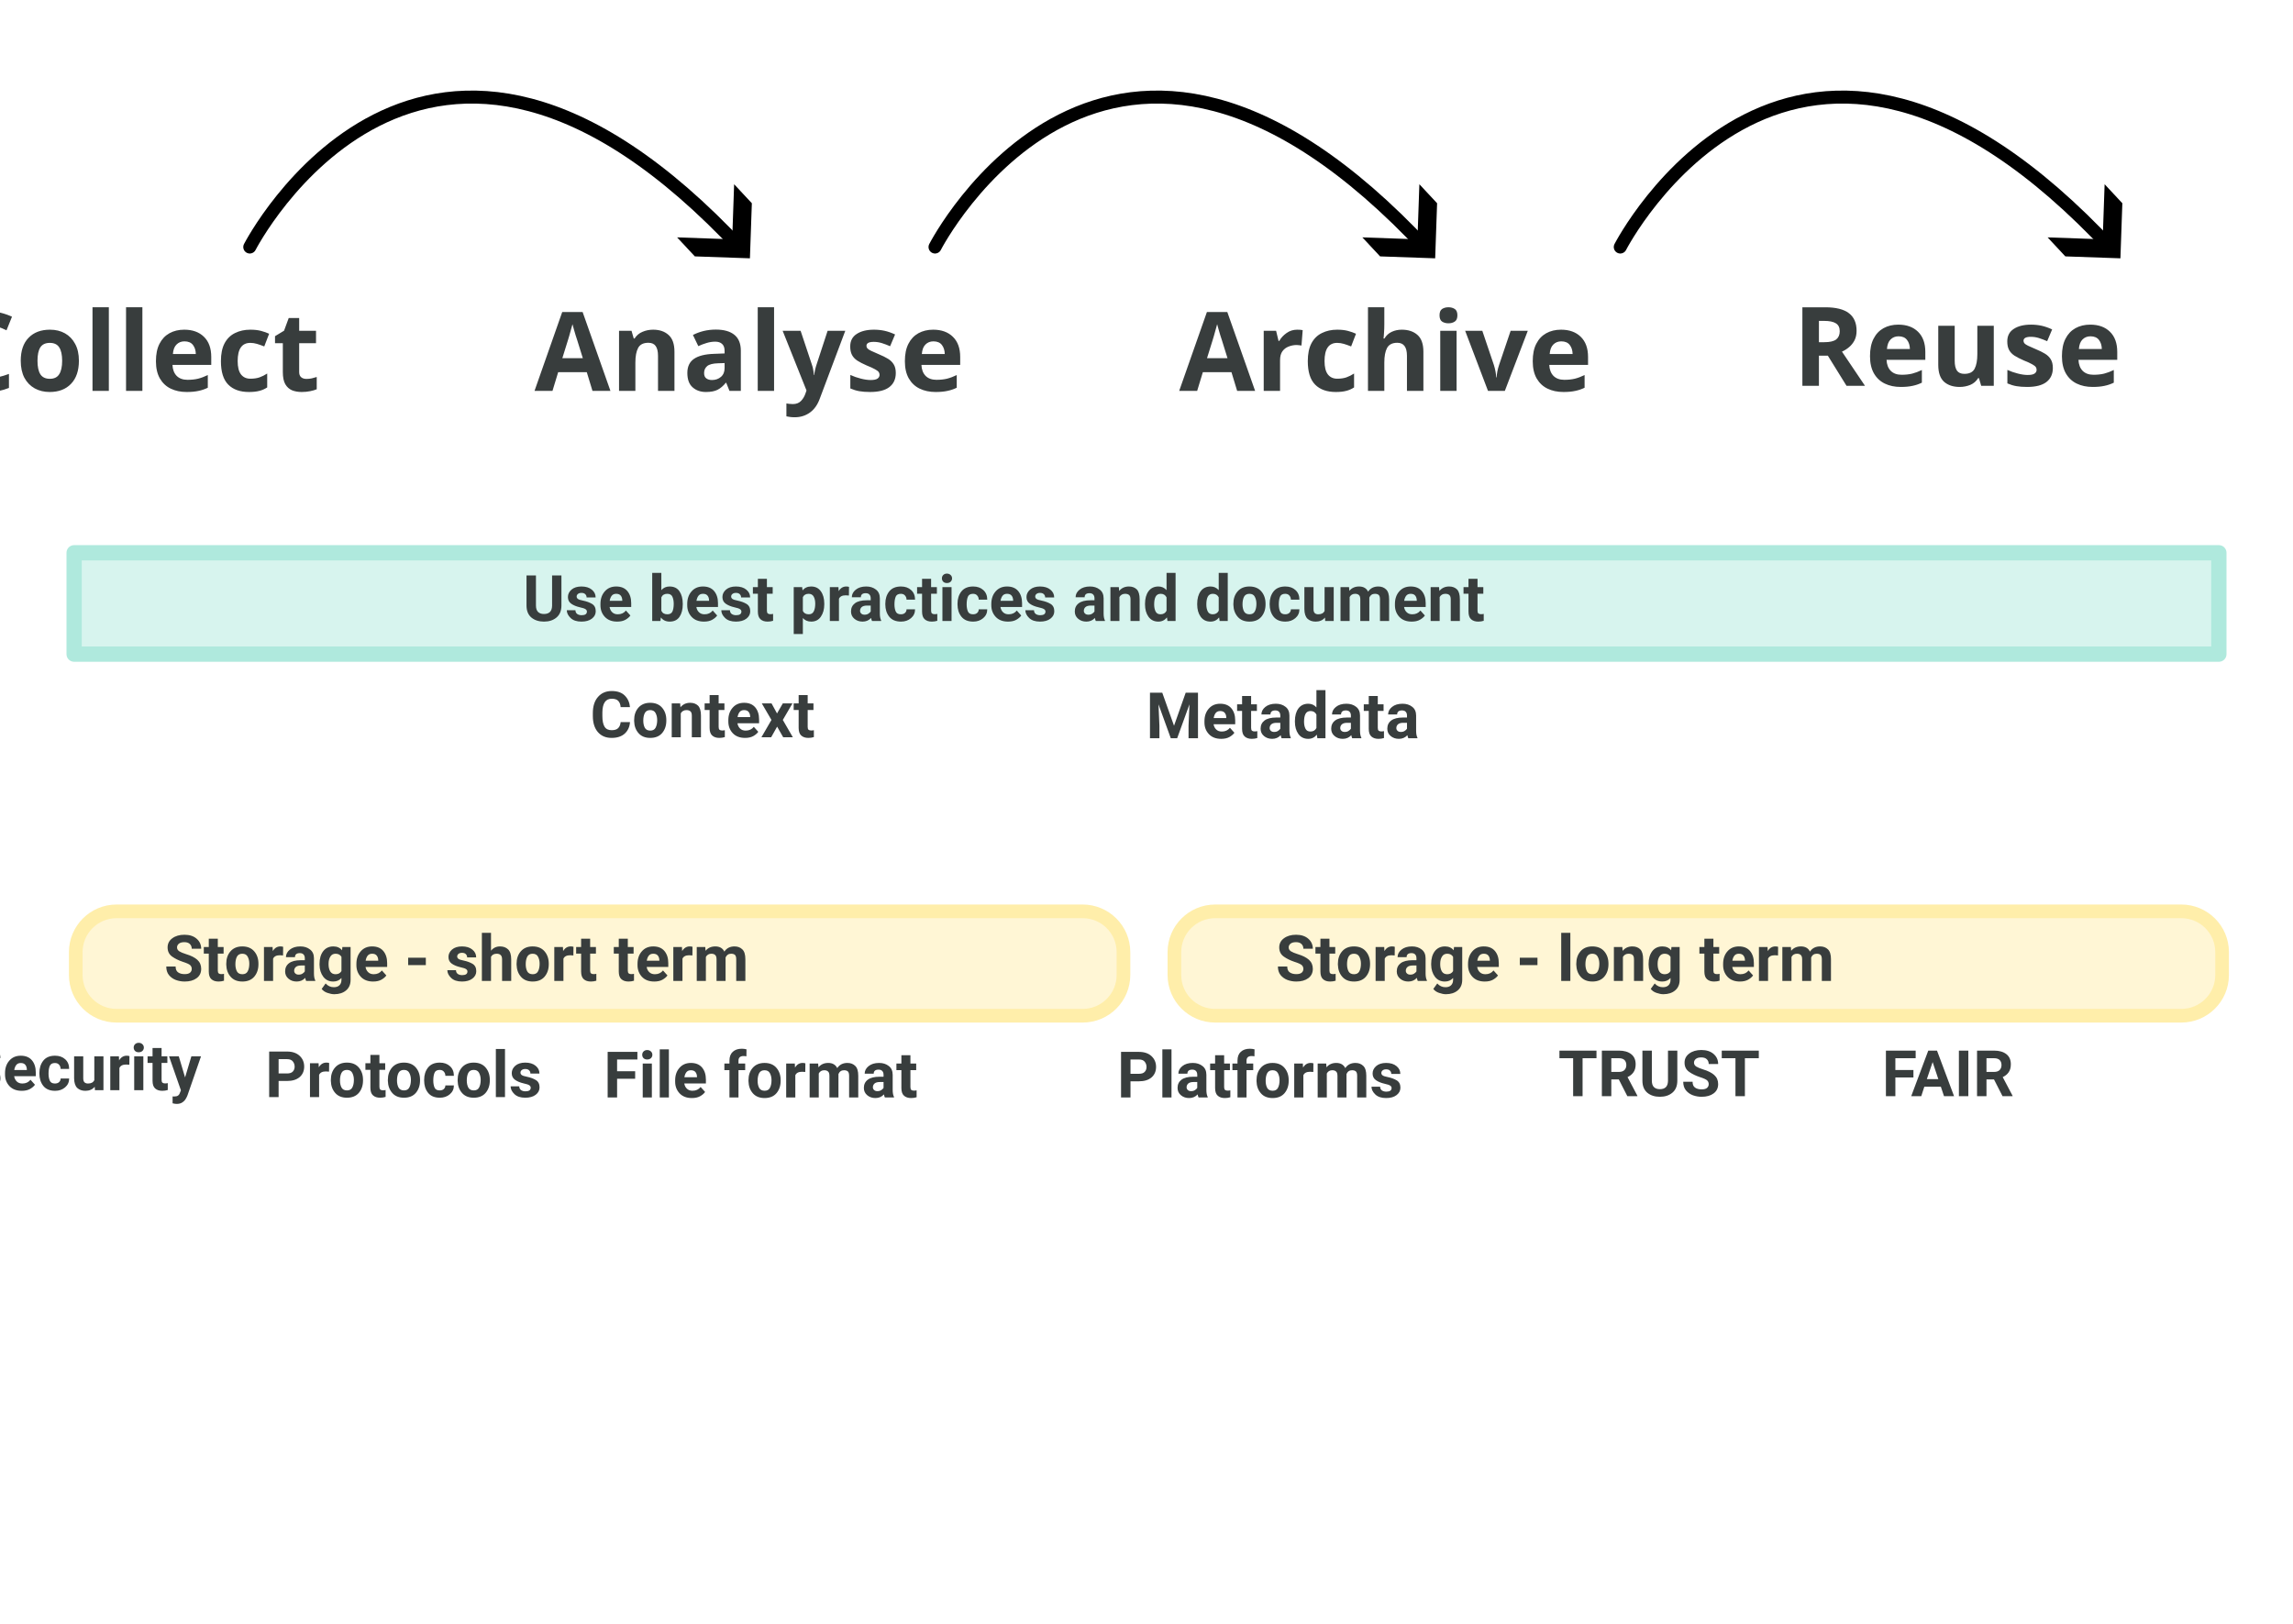
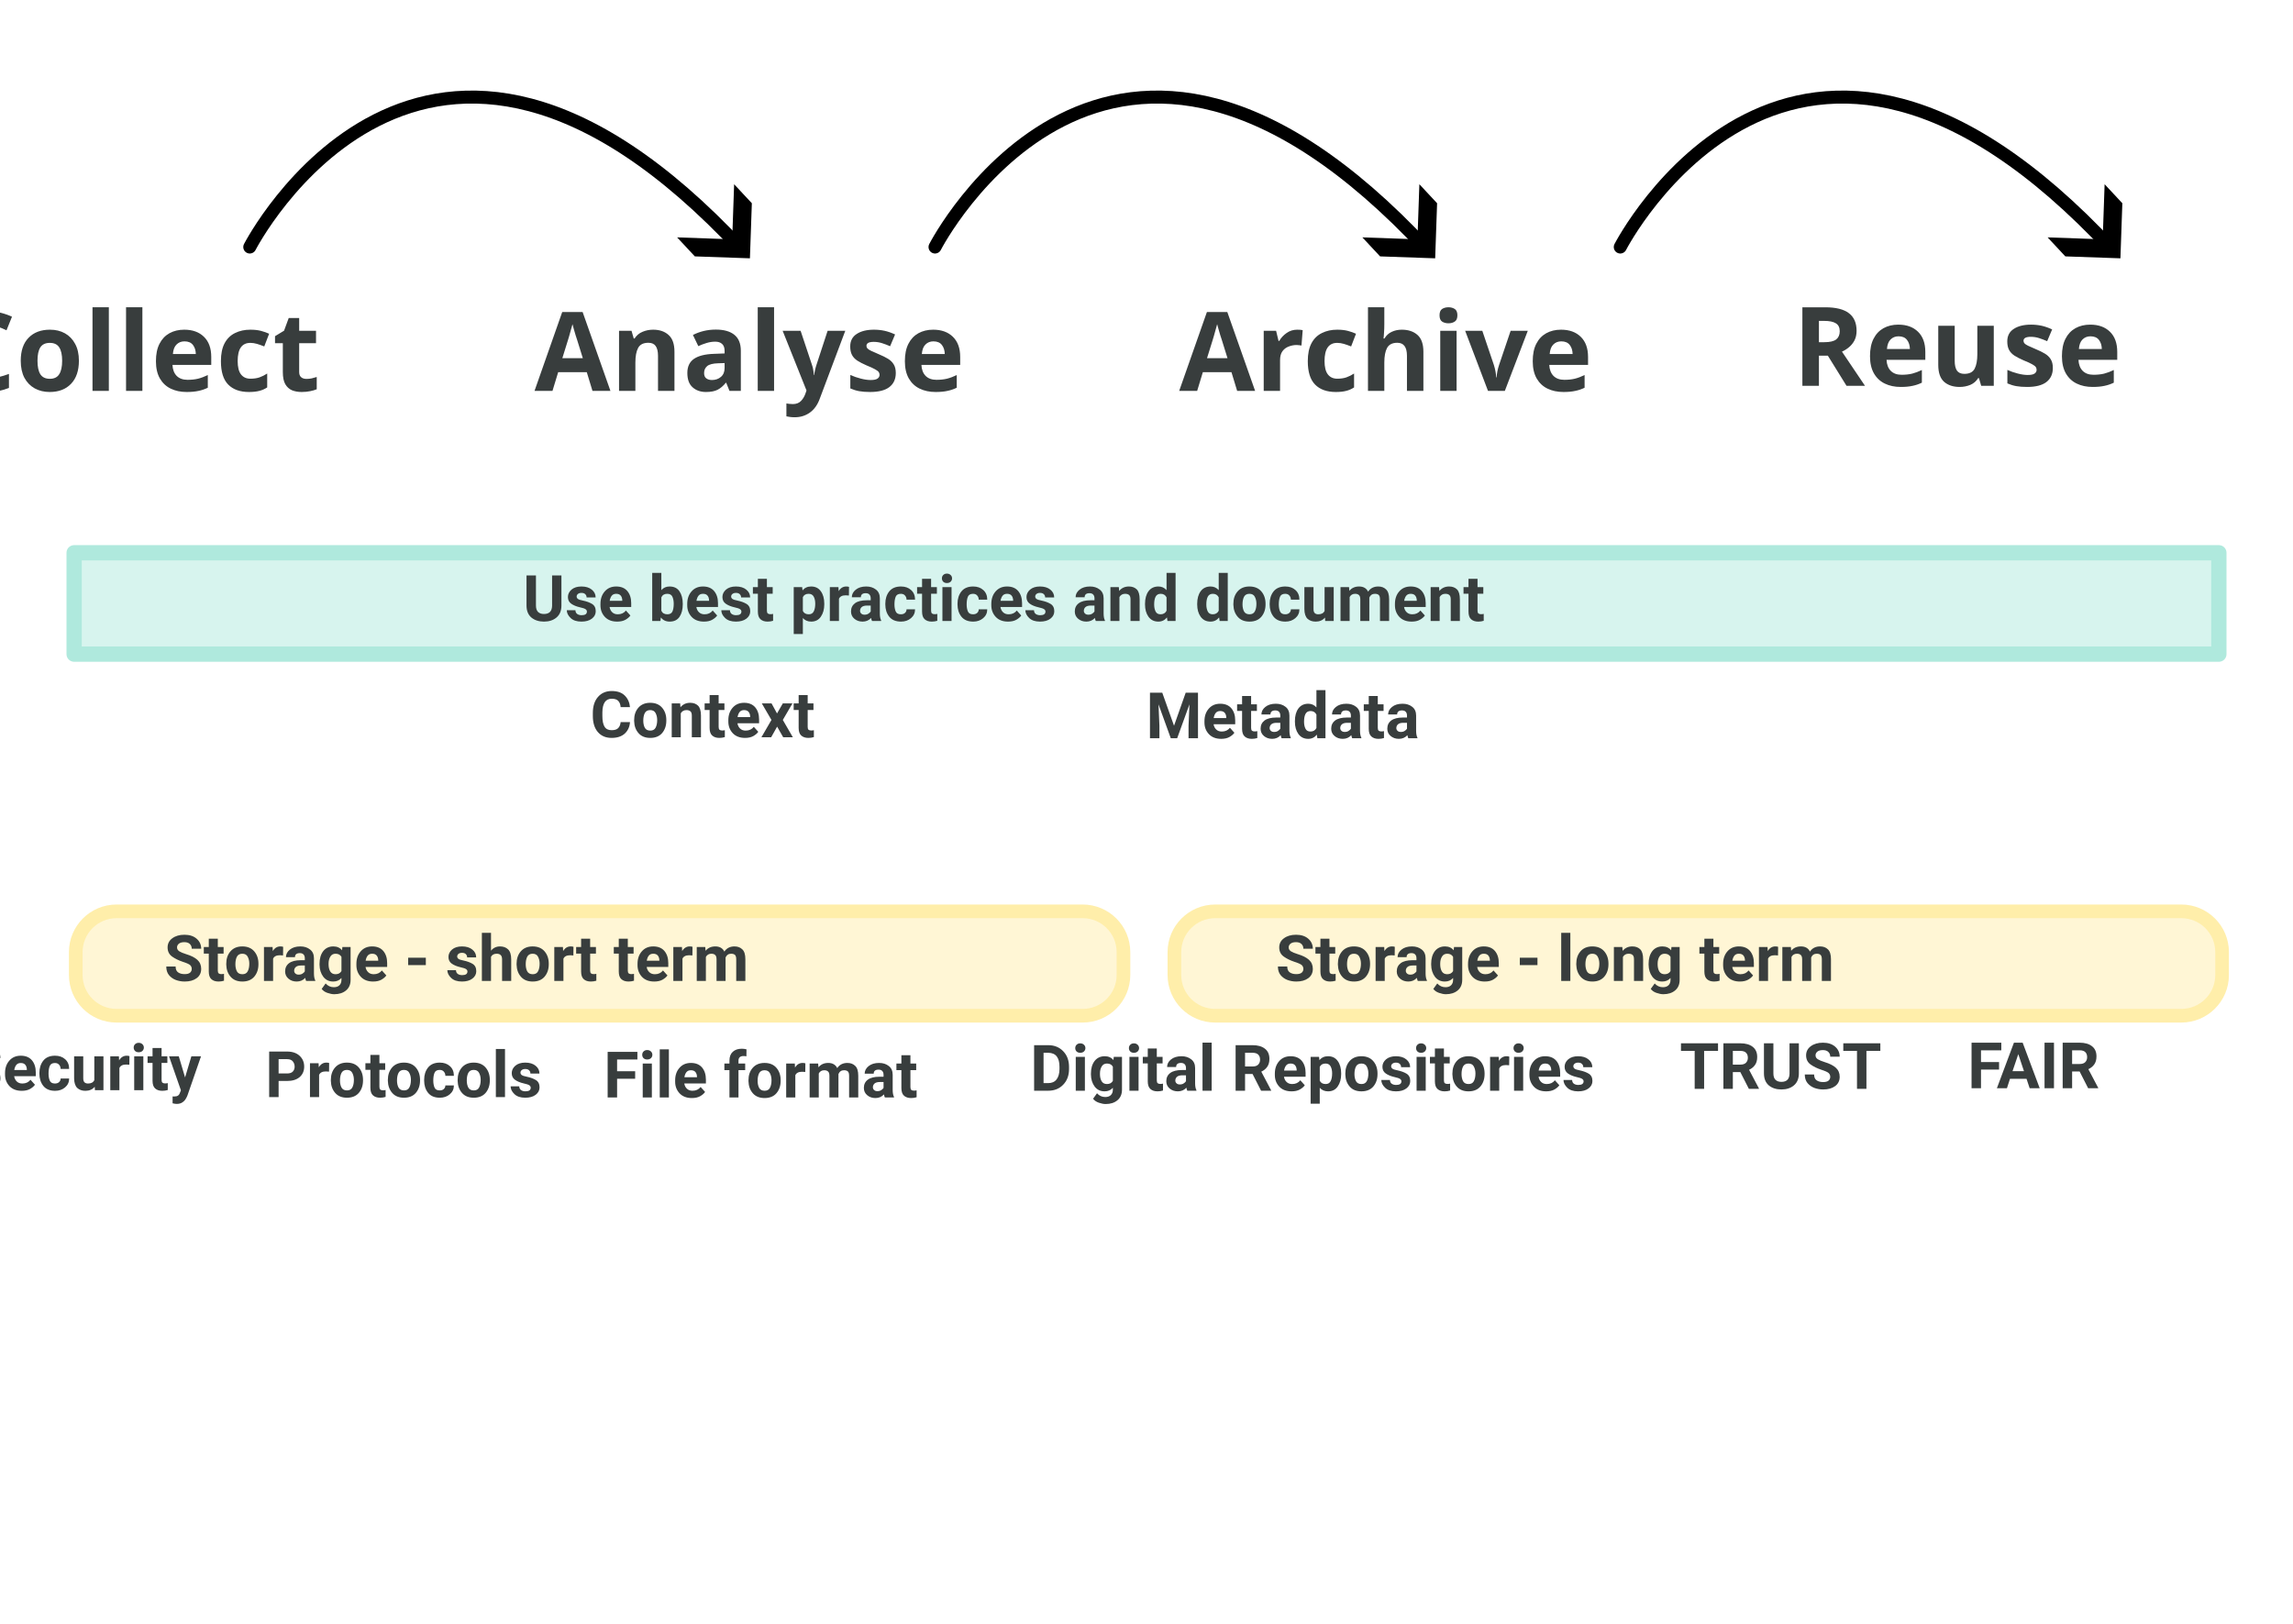
<svg xmlns="http://www.w3.org/2000/svg" width="353mm" height="250mm" viewBox="0 0 353 250" version="1.1" id="svg1">
  <defs id="defs1">
    <rect x="-1178.52" y="640.246" width="934.458" height="565.021" id="rect5" />
    <marker style="overflow:visible" id="ArrowWideHeavy" refX="0" refY="0" orient="auto-start-reverse" markerWidth="1" markerHeight="1" viewBox="0 0 1 1" preserveAspectRatio="xMidYMid">
      <path style="fill:context-stroke;fill-rule:evenodd;stroke:none" d="m 1,0 -3,3 h -2 l 3,-3 -3,-3 h 2 z" id="path3" />
    </marker>
    <marker style="overflow:visible" id="ArrowWideHeavy-4" refX="0" refY="0" orient="auto-start-reverse" markerWidth="1" markerHeight="1" viewBox="0 0 1 1" preserveAspectRatio="xMidYMid">
      <path style="fill:context-stroke;fill-rule:evenodd;stroke:none" d="m 1,0 -3,3 h -2 l 3,-3 -3,-3 h 2 z" id="path3-9" />
    </marker>
    <marker style="overflow:visible" id="ArrowWideHeavy-5" refX="0" refY="0" orient="auto-start-reverse" markerWidth="1" markerHeight="1" viewBox="0 0 1 1" preserveAspectRatio="xMidYMid">
      <path style="fill:context-stroke;fill-rule:evenodd;stroke:none" d="m 1,0 -3,3 h -2 l 3,-3 -3,-3 h 2 z" id="path3-7" />
    </marker>
  </defs>
  <g id="layer1">
    <g id="g8" transform="translate(0.7483529)">
      <text xml:space="preserve" style="font-weight:bold;font-size:9.878px;line-height:1.85;font-family:Roboto;-inkscape-font-specification:'Roboto, Bold';text-align:end;writing-mode:lr-tb;direction:ltr;text-anchor:end;fill:#383d3d;fill-opacity:1;stroke-width:1.4;stroke-linecap:round;stroke-linejoin:round" x="65.767" y="60.187" id="text1">
        <tspan id="tspan1" style="font-style:normal;font-variant:normal;font-weight:bold;font-stretch:normal;font-size:16.933px;font-family:Sans;-inkscape-font-specification:'Sans, Bold';font-variant-ligatures:normal;font-variant-caps:normal;font-variant-numeric:normal;font-variant-east-asian:normal;fill:#383d3d;fill-opacity:1;stroke-width:1.4" x="70.17" y="60.187">Collect </tspan>
      </text>
      <text xml:space="preserve" style="font-weight:bold;font-size:9.878px;line-height:1.85;font-family:Roboto;-inkscape-font-specification:'Roboto, Bold';text-align:end;writing-mode:lr-tb;direction:ltr;text-anchor:end;fill:#383d3d;fill-opacity:1;stroke-width:1.4;stroke-linecap:round;stroke-linejoin:round" x="165.015" y="60.187" id="text1-8">
        <tspan id="tspan1-7" style="font-style:normal;font-variant:normal;font-weight:bold;font-stretch:normal;font-size:16.933px;font-family:Sans;-inkscape-font-specification:'Sans, Bold';font-variant-ligatures:normal;font-variant-caps:normal;font-variant-numeric:normal;font-variant-east-asian:normal;fill:#383d3d;fill-opacity:1;stroke-width:1.4" x="169.418" y="60.187">Analyse </tspan>
      </text>
      <text xml:space="preserve" style="font-weight:bold;font-size:9.878px;line-height:1.85;font-family:Roboto;-inkscape-font-specification:'Roboto, Bold';text-align:end;writing-mode:lr-tb;direction:ltr;text-anchor:end;fill:#383d3d;fill-opacity:1;stroke-width:1.4;stroke-linecap:round;stroke-linejoin:round" x="261.672" y="60.187" id="text1-8-1">
        <tspan id="tspan1-7-0" style="font-style:normal;font-variant:normal;font-weight:bold;font-stretch:normal;font-size:16.933px;font-family:Sans;-inkscape-font-specification:'Sans, Bold';font-variant-ligatures:normal;font-variant-caps:normal;font-variant-numeric:normal;font-variant-east-asian:normal;fill:#383d3d;fill-opacity:1;stroke-width:1.4" x="261.672" y="60.187">Archive</tspan>
      </text>
      <text xml:space="preserve" style="font-weight:bold;font-size:9.878px;line-height:1.85;font-family:Roboto;-inkscape-font-specification:'Roboto, Bold';text-align:end;writing-mode:lr-tb;direction:ltr;text-anchor:end;fill:#383d3d;fill-opacity:1;stroke-width:1.4;stroke-linecap:round;stroke-linejoin:round" x="343.14" y="59.408" id="text1-8-1-8">
        <tspan id="tspan1-7-0-6" style="font-style:normal;font-variant:normal;font-weight:bold;font-stretch:normal;font-size:16.933px;font-family:Sans;-inkscape-font-specification:'Sans, Bold';font-variant-ligatures:normal;font-variant-caps:normal;font-variant-numeric:normal;font-variant-east-asian:normal;fill:#383d3d;fill-opacity:1;stroke-width:1.4" x="343.14" y="59.408">Reuse</tspan>
      </text>
      <path style="fill:none;fill-opacity:1;stroke:#000000;stroke-width:2;stroke-linecap:round;stroke-linejoin:round;stroke-dasharray:none;marker-end:url(#ArrowWideHeavy)" d="m 37.704,38.036 c 0,0 26.759,-52.135 75.632,0.276" id="path2" />
      <path style="fill:none;fill-opacity:1;stroke:#000000;stroke-width:2;stroke-linecap:round;stroke-linejoin:round;stroke-dasharray:none;marker-end:url(#ArrowWideHeavy-4)" d="m 143.196,38.036 c 0,0 26.759,-52.135 75.632,0.276" id="path2-5" />
      <path style="fill:none;fill-opacity:1;stroke:#000000;stroke-width:2;stroke-linecap:round;stroke-linejoin:round;stroke-dasharray:none;marker-end:url(#ArrowWideHeavy-5)" d="m 248.687,38.036 c 0,0 26.759,-52.135 75.632,0.276" id="path2-1" />
    </g>
    <g id="g13">
      <text xml:space="preserve" style="font-style:normal;font-variant:normal;font-weight:bold;font-stretch:normal;font-size:9.878px;line-height:1.85;font-family:Roboto;-inkscape-font-specification:'Roboto, Bold';font-variant-ligatures:normal;font-variant-caps:normal;font-variant-numeric:normal;font-variant-east-asian:normal;text-align:end;writing-mode:lr-tb;direction:ltr;text-anchor:end;fill:#383d3d;fill-opacity:1;stroke-width:1.082;stroke-linecap:round;stroke-linejoin:round" x="53.109" y="167.87" id="text1-8-1-9-6">
        <tspan id="tspan1-7-0-0-4" style="font-style:normal;font-variant:normal;font-weight:bold;font-stretch:normal;font-size:9.878px;font-family:Roboto;-inkscape-font-specification:'Roboto, Bold';font-variant-ligatures:normal;font-variant-caps:normal;font-variant-numeric:normal;font-variant-east-asian:normal;fill:#383d3d;fill-opacity:1;stroke-width:1.082" x="53.109" y="167.87">Security</tspan>
        <tspan style="font-style:normal;font-variant:normal;font-weight:bold;font-stretch:normal;font-size:9.878px;font-family:Roboto;-inkscape-font-specification:'Roboto, Bold';font-variant-ligatures:normal;font-variant-caps:normal;font-variant-numeric:normal;font-variant-east-asian:normal;fill:#383d3d;fill-opacity:1;stroke-width:1.082" x="53.109" y="186.144" id="tspan4" />
      </text>
      <text xml:space="preserve" style="font-style:normal;font-variant:normal;font-weight:bold;font-stretch:normal;font-size:9.878px;line-height:1.85;font-family:Roboto;-inkscape-font-specification:'Roboto, Bold';font-variant-ligatures:normal;font-variant-caps:normal;font-variant-numeric:normal;font-variant-east-asian:normal;text-align:end;writing-mode:lr-tb;direction:ltr;text-anchor:end;fill:#383d3d;fill-opacity:1;stroke-width:1.082;stroke-linecap:round;stroke-linejoin:round" x="105.568" y="168.934" id="text1-8-1-9-6-38">
        <tspan id="tspan1-7-0-0-4-5" style="font-style:normal;font-variant:normal;font-weight:bold;font-stretch:normal;font-size:9.878px;font-family:Roboto;-inkscape-font-specification:'Roboto, Bold';font-variant-ligatures:normal;font-variant-caps:normal;font-variant-numeric:normal;font-variant-east-asian:normal;fill:#383d3d;fill-opacity:1;stroke-width:1.082" x="105.568" y="168.934">Protocols</tspan>
        <tspan style="font-style:normal;font-variant:normal;font-weight:bold;font-stretch:normal;font-size:9.878px;font-family:Roboto;-inkscape-font-specification:'Roboto, Bold';font-variant-ligatures:normal;font-variant-caps:normal;font-variant-numeric:normal;font-variant-east-asian:normal;fill:#383d3d;fill-opacity:1;stroke-width:1.082" x="105.568" y="187.208" id="tspan4-2" />
      </text>
      <text xml:space="preserve" style="font-style:normal;font-variant:normal;font-weight:bold;font-stretch:normal;font-size:9.878px;line-height:1.85;font-family:Roboto;-inkscape-font-specification:'Roboto, Bold';font-variant-ligatures:normal;font-variant-caps:normal;font-variant-numeric:normal;font-variant-east-asian:normal;text-align:end;writing-mode:lr-tb;direction:ltr;text-anchor:end;fill:#383d3d;fill-opacity:1;stroke-width:1.082;stroke-linecap:round;stroke-linejoin:round" x="163.433" y="168.984" id="text1-8-1-9-6-38-8">
        <tspan id="tspan1-7-0-0-4-5-9" style="font-style:normal;font-variant:normal;font-weight:bold;font-stretch:normal;font-size:9.878px;font-family:Roboto;-inkscape-font-specification:'Roboto, Bold';font-variant-ligatures:normal;font-variant-caps:normal;font-variant-numeric:normal;font-variant-east-asian:normal;fill:#383d3d;fill-opacity:1;stroke-width:1.082" x="163.433" y="168.984">File format</tspan>
        <tspan style="font-style:normal;font-variant:normal;font-weight:bold;font-stretch:normal;font-size:9.878px;font-family:Roboto;-inkscape-font-specification:'Roboto, Bold';font-variant-ligatures:normal;font-variant-caps:normal;font-variant-numeric:normal;font-variant-east-asian:normal;fill:#383d3d;fill-opacity:1;stroke-width:1.082" x="163.433" y="187.258" id="tspan4-2-0" />
      </text>
    </g>
    <g id="g6" transform="translate(-2.956937,9.626806)">
      <text xml:space="preserve" style="font-style:normal;font-variant:normal;font-weight:bold;font-stretch:normal;font-size:9.878px;line-height:1.85;font-family:Roboto;-inkscape-font-specification:'Roboto, Bold';font-variant-ligatures:normal;font-variant-caps:normal;font-variant-numeric:normal;font-variant-east-asian:normal;text-align:end;writing-mode:lr-tb;direction:ltr;text-anchor:end;fill:#383d3d;fill-opacity:1;stroke-width:1.082;stroke-linecap:round;stroke-linejoin:round" x="243.635" y="104.046" id="text1-8-1-9-6-3-3">
        <tspan id="tspan1-7-0-0-4-7-4" style="font-style:normal;font-variant:normal;font-weight:bold;font-stretch:normal;font-size:9.878px;font-family:Roboto;-inkscape-font-specification:'Roboto, Bold';font-variant-ligatures:normal;font-variant-caps:normal;font-variant-numeric:normal;font-variant-east-asian:normal;fill:#383d3d;fill-opacity:1;stroke-width:1.082" x="243.635" y="104.046">Metadata</tspan>
        <tspan style="font-style:normal;font-variant:normal;font-weight:bold;font-stretch:normal;font-size:9.878px;font-family:Roboto;-inkscape-font-specification:'Roboto, Bold';font-variant-ligatures:normal;font-variant-caps:normal;font-variant-numeric:normal;font-variant-east-asian:normal;fill:#383d3d;fill-opacity:1;stroke-width:1.082" x="243.635" y="122.319" id="tspan4-72-6" />
      </text>
      <text xml:space="preserve" style="font-style:normal;font-variant:normal;font-weight:bold;font-stretch:normal;font-size:9.878px;line-height:1.85;font-family:Roboto;-inkscape-font-specification:'Roboto, Bold';font-variant-ligatures:normal;font-variant-caps:normal;font-variant-numeric:normal;font-variant-east-asian:normal;text-align:end;writing-mode:lr-tb;direction:ltr;text-anchor:end;fill:#383d3d;fill-opacity:1;stroke-width:1.082;stroke-linecap:round;stroke-linejoin:round" x="150.57" y="103.903" id="text1-8-1-9-6-3-0">
        <tspan id="tspan1-7-0-0-4-7-2" style="font-style:normal;font-variant:normal;font-weight:bold;font-stretch:normal;font-size:9.878px;font-family:Roboto;-inkscape-font-specification:'Roboto, Bold';font-variant-ligatures:normal;font-variant-caps:normal;font-variant-numeric:normal;font-variant-east-asian:normal;fill:#383d3d;fill-opacity:1;stroke-width:1.082" x="150.57" y="103.903">Context</tspan>
        <tspan style="font-style:normal;font-variant:normal;font-weight:bold;font-stretch:normal;font-size:9.878px;font-family:Roboto;-inkscape-font-specification:'Roboto, Bold';font-variant-ligatures:normal;font-variant-caps:normal;font-variant-numeric:normal;font-variant-east-asian:normal;fill:#383d3d;fill-opacity:1;stroke-width:1.082" x="150.57" y="122.177" id="tspan4-72-9" />
      </text>
    </g>
    <g id="g10">
      <rect style="fill:#d7f4ee;fill-opacity:1;stroke:#afe9dd;stroke-width:2.35;stroke-linecap:round;stroke-linejoin:round;stroke-dasharray:none" id="rect4" width="330.174" height="15.609" x="11.413" y="85.116" ry="7.804" rx="0" />
      <text xml:space="preserve" style="font-style:normal;font-variant:normal;font-weight:bold;font-stretch:normal;font-size:9.878px;line-height:1.85;font-family:Roboto;-inkscape-font-specification:'Roboto, Bold';font-variant-ligatures:normal;font-variant-caps:normal;font-variant-numeric:normal;font-variant-east-asian:normal;text-align:end;writing-mode:lr-tb;direction:ltr;text-anchor:end;fill:#383d3d;fill-opacity:1;stroke-width:1.082;stroke-linecap:round;stroke-linejoin:round" x="250.738" y="95.622" id="text1-8-1-9-6-3-0-8">
        <tspan id="tspan1-7-0-0-4-7-2-5" style="font-style:normal;font-variant:normal;font-weight:bold;font-stretch:normal;font-size:9.878px;font-family:Roboto;-inkscape-font-specification:'Roboto, Bold';font-variant-ligatures:normal;font-variant-caps:normal;font-variant-numeric:normal;font-variant-east-asian:normal;fill:#383d3d;fill-opacity:1;stroke-width:1.082" x="250.738" y="95.622">Use best practices and document</tspan>
        <tspan style="font-style:normal;font-variant:normal;font-weight:bold;font-stretch:normal;font-size:9.878px;font-family:Roboto;-inkscape-font-specification:'Roboto, Bold';font-variant-ligatures:normal;font-variant-caps:normal;font-variant-numeric:normal;font-variant-east-asian:normal;fill:#383d3d;fill-opacity:1;stroke-width:1.082" x="250.738" y="113.896" id="tspan4-72-9-8" />
      </text>
    </g>
    <g id="g11">
      <rect style="fill:#fff6d5;fill-opacity:1;stroke:#ffeeaa;stroke-width:2.103;stroke-linecap:round;stroke-linejoin:round;stroke-dasharray:none" id="rect4-1" width="161.289" height="16.072" x="11.664" y="140.331" ry="6.277" rx="6.277" />
      <text xml:space="preserve" style="font-style:normal;font-variant:normal;font-weight:bold;font-stretch:normal;font-size:9.878px;line-height:1.85;font-family:Roboto;-inkscape-font-specification:'Roboto, Bold';font-variant-ligatures:normal;font-variant-caps:normal;font-variant-numeric:normal;font-variant-east-asian:normal;text-align:end;writing-mode:lr-tb;direction:ltr;text-anchor:end;fill:#383d3d;fill-opacity:1;stroke-width:1.082;stroke-linecap:round;stroke-linejoin:round" x="137.421" y="151.044" id="text1-8-1-9-6-6">
        <tspan id="tspan1-7-0-0-4-0" style="font-style:normal;font-variant:normal;font-weight:bold;font-stretch:normal;font-size:9.878px;font-family:Roboto;-inkscape-font-specification:'Roboto, Bold';font-variant-ligatures:normal;font-variant-caps:normal;font-variant-numeric:normal;font-variant-east-asian:normal;fill:#383d3d;fill-opacity:1;stroke-width:1.082" x="137.421" y="151.044">Storage - short term</tspan>
        <tspan style="font-style:normal;font-variant:normal;font-weight:bold;font-stretch:normal;font-size:9.878px;font-family:Roboto;-inkscape-font-specification:'Roboto, Bold';font-variant-ligatures:normal;font-variant-caps:normal;font-variant-numeric:normal;font-variant-east-asian:normal;fill:#383d3d;fill-opacity:1;stroke-width:1.082" x="137.421" y="169.318" id="tspan4-7" />
      </text>
    </g>
    <g id="g12">
      <rect style="fill:#fff6d5;fill-opacity:1;stroke:#ffeeaa;stroke-width:2.103;stroke-linecap:round;stroke-linejoin:round;stroke-dasharray:none" id="rect4-1-7" width="161.289" height="16.072" x="180.796" y="140.331" ry="6.277" rx="6.277" />
      <text xml:space="preserve" style="font-style:normal;font-variant:normal;font-weight:bold;font-stretch:normal;font-size:9.878px;line-height:1.85;font-family:Roboto;-inkscape-font-specification:'Roboto, Bold';font-variant-ligatures:normal;font-variant-caps:normal;font-variant-numeric:normal;font-variant-east-asian:normal;text-align:end;writing-mode:lr-tb;direction:ltr;text-anchor:end;fill:#383d3d;fill-opacity:1;stroke-width:1.082;stroke-linecap:round;stroke-linejoin:round" x="304.549" y="151.044" id="text1-8-1-9-6-6-1">
        <tspan id="tspan1-7-0-0-4-0-7" style="font-style:normal;font-variant:normal;font-weight:bold;font-stretch:normal;font-size:9.878px;font-family:Roboto;-inkscape-font-specification:'Roboto, Bold';font-variant-ligatures:normal;font-variant-caps:normal;font-variant-numeric:normal;font-variant-east-asian:normal;fill:#383d3d;fill-opacity:1;stroke-width:1.082" x="304.549" y="151.044">Storage - long term</tspan>
        <tspan style="font-style:normal;font-variant:normal;font-weight:bold;font-stretch:normal;font-size:9.878px;font-family:Roboto;-inkscape-font-specification:'Roboto, Bold';font-variant-ligatures:normal;font-variant-caps:normal;font-variant-numeric:normal;font-variant-east-asian:normal;fill:#383d3d;fill-opacity:1;stroke-width:1.082" x="304.549" y="169.318" id="tspan4-7-0" />
      </text>
    </g>
-     <g id="g14" transform="translate(0,0.6837089)">
-       <text xml:space="preserve" style="font-style:normal;font-variant:normal;font-weight:bold;font-stretch:normal;font-size:9.878px;line-height:1.85;font-family:Roboto;-inkscape-font-specification:'Roboto, Bold';font-variant-ligatures:normal;font-variant-caps:normal;font-variant-numeric:normal;font-variant-east-asian:normal;text-align:end;writing-mode:lr-tb;direction:ltr;text-anchor:end;fill:#383d3d;fill-opacity:1;stroke-width:1.082;stroke-linecap:round;stroke-linejoin:round" x="327.255" y="168.105" id="text1-8-1-9">
-         <tspan id="tspan1-7-0-0" style="font-style:normal;font-variant:normal;font-weight:bold;font-stretch:normal;font-size:9.878px;font-family:Roboto;-inkscape-font-specification:'Roboto, Bold';font-variant-ligatures:normal;font-variant-caps:normal;font-variant-numeric:normal;font-variant-east-asian:normal;fill:#383d3d;fill-opacity:1;stroke-width:1.082" x="327.255" y="168.105">FAIR</tspan>
+     <g id="g1" transform="translate(0,-0.7818671)">
+       <text xml:space="preserve" style="font-style:normal;font-variant:normal;font-weight:bold;font-stretch:normal;font-size:9.878px;line-height:1.85;font-family:Roboto;-inkscape-font-specification:'Roboto, Bold';font-variant-ligatures:normal;font-variant-caps:normal;font-variant-numeric:normal;font-variant-east-asian:normal;text-align:end;writing-mode:lr-tb;direction:ltr;text-anchor:end;fill:#383d3d;fill-opacity:1;stroke-width:1.082;stroke-linecap:round;stroke-linejoin:round" x="340.442" y="168.351" id="text1-8-1-9">
+         <tspan id="tspan1-7-0-0" style="font-style:normal;font-variant:normal;font-weight:bold;font-stretch:normal;font-size:9.878px;font-family:Roboto;-inkscape-font-specification:'Roboto, Bold';font-variant-ligatures:normal;font-variant-caps:normal;font-variant-numeric:normal;font-variant-east-asian:normal;fill:#383d3d;fill-opacity:1;stroke-width:1.082" x="340.442" y="168.351">FAIR</tspan>
      </text>
-       <text xml:space="preserve" style="font-style:normal;font-variant:normal;font-weight:bold;font-stretch:normal;font-size:9.878px;line-height:1.85;font-family:Roboto;-inkscape-font-specification:'Roboto, Bold';font-variant-ligatures:normal;font-variant-caps:normal;font-variant-numeric:normal;font-variant-east-asian:normal;text-align:end;writing-mode:lr-tb;direction:ltr;text-anchor:end;fill:#383d3d;fill-opacity:1;stroke-width:1.082;stroke-linecap:round;stroke-linejoin:round" x="238.092" y="168.301" id="text1-8-1-9-6-3-6">
-         <tspan id="tspan1-7-0-0-4-7-0" style="font-style:normal;font-variant:normal;font-weight:bold;font-stretch:normal;font-size:9.878px;font-family:Roboto;-inkscape-font-specification:'Roboto, Bold';font-variant-ligatures:normal;font-variant-caps:normal;font-variant-numeric:normal;font-variant-east-asian:normal;fill:#383d3d;fill-opacity:1;stroke-width:1.082" x="238.092" y="168.301">Platforms</tspan>
-         <tspan style="font-style:normal;font-variant:normal;font-weight:bold;font-stretch:normal;font-size:9.878px;font-family:Roboto;-inkscape-font-specification:'Roboto, Bold';font-variant-ligatures:normal;font-variant-caps:normal;font-variant-numeric:normal;font-variant-east-asian:normal;fill:#383d3d;fill-opacity:1;stroke-width:1.082" x="238.092" y="186.574" id="tspan4-72-4" />
+       <text xml:space="preserve" style="font-style:normal;font-variant:normal;font-weight:bold;font-stretch:normal;font-size:9.878px;line-height:1.85;font-family:Roboto;-inkscape-font-specification:'Roboto, Bold';font-variant-ligatures:normal;font-variant-caps:normal;font-variant-numeric:normal;font-variant-east-asian:normal;text-align:end;writing-mode:lr-tb;direction:ltr;text-anchor:end;fill:#383d3d;fill-opacity:1;stroke-width:1.082;stroke-linecap:round;stroke-linejoin:round" x="267.652" y="168.736" id="text1-8-1-9-6-3-6">
+         <tspan id="tspan1-7-0-0-4-7-0" style="font-style:normal;font-variant:normal;font-weight:bold;font-stretch:normal;font-size:9.878px;font-family:Roboto;-inkscape-font-specification:'Roboto, Bold';font-variant-ligatures:normal;font-variant-caps:normal;font-variant-numeric:normal;font-variant-east-asian:normal;fill:#383d3d;fill-opacity:1;stroke-width:1.082" x="267.652" y="168.736">Digital Repositories</tspan>
+         <tspan style="font-style:normal;font-variant:normal;font-weight:bold;font-stretch:normal;font-size:9.878px;font-family:Roboto;-inkscape-font-specification:'Roboto, Bold';font-variant-ligatures:normal;font-variant-caps:normal;font-variant-numeric:normal;font-variant-east-asian:normal;fill:#383d3d;fill-opacity:1;stroke-width:1.082" x="267.652" y="187.01" id="tspan4-72-4" />
      </text>
-       <text xml:space="preserve" style="font-style:normal;font-variant:normal;font-weight:bold;font-stretch:normal;font-size:9.878px;line-height:1.85;font-family:Roboto;-inkscape-font-specification:'Roboto, Bold';font-variant-ligatures:normal;font-variant-caps:normal;font-variant-numeric:normal;font-variant-east-asian:normal;text-align:end;writing-mode:lr-tb;direction:ltr;text-anchor:end;fill:#383d3d;fill-opacity:1;stroke-width:1.082;stroke-linecap:round;stroke-linejoin:round" x="288.189" y="168.105" id="text1-8-1-9-0-5">
-         <tspan id="tspan1-7-0-0-6-8" style="font-style:normal;font-variant:normal;font-weight:bold;font-stretch:normal;font-size:9.878px;font-family:Roboto;-inkscape-font-specification:'Roboto, Bold';font-variant-ligatures:normal;font-variant-caps:normal;font-variant-numeric:normal;font-variant-east-asian:normal;fill:#383d3d;fill-opacity:1;stroke-width:1.082" x="288.189" y="168.105">TRUST</tspan>
+       <text xml:space="preserve" style="font-style:normal;font-variant:normal;font-weight:bold;font-stretch:normal;font-size:9.878px;line-height:1.85;font-family:Roboto;-inkscape-font-specification:'Roboto, Bold';font-variant-ligatures:normal;font-variant-caps:normal;font-variant-numeric:normal;font-variant-east-asian:normal;text-align:end;writing-mode:lr-tb;direction:ltr;text-anchor:end;fill:#383d3d;fill-opacity:1;stroke-width:1.082;stroke-linecap:round;stroke-linejoin:round" x="306.898" y="168.447" id="text1-8-1-9-0-5">
+         <tspan id="tspan1-7-0-0-6-8" style="font-style:normal;font-variant:normal;font-weight:bold;font-stretch:normal;font-size:9.878px;font-family:Roboto;-inkscape-font-specification:'Roboto, Bold';font-variant-ligatures:normal;font-variant-caps:normal;font-variant-numeric:normal;font-variant-east-asian:normal;fill:#383d3d;fill-opacity:1;stroke-width:1.082" x="306.898" y="168.447">TRUST</tspan>
      </text>
    </g>
    <text xml:space="preserve" transform="scale(0.2645833)" id="text4" style="font-style:normal;font-variant:normal;font-weight:bold;font-stretch:normal;font-size:50.667px;line-height:1.85;font-family:Sans;-inkscape-font-specification:'Sans, Bold';font-variant-ligatures:normal;font-variant-caps:normal;font-variant-numeric:normal;font-variant-east-asian:normal;text-align:end;writing-mode:lr-tb;direction:ltr;white-space:pre;shape-inside:url(#rect5);display:inline;fill:#d7f4ee;fill-opacity:1;stroke:#afe9dd;stroke-width:7.559;stroke-linecap:round;stroke-linejoin:round;stroke-dasharray:none" />
  </g>
</svg>
